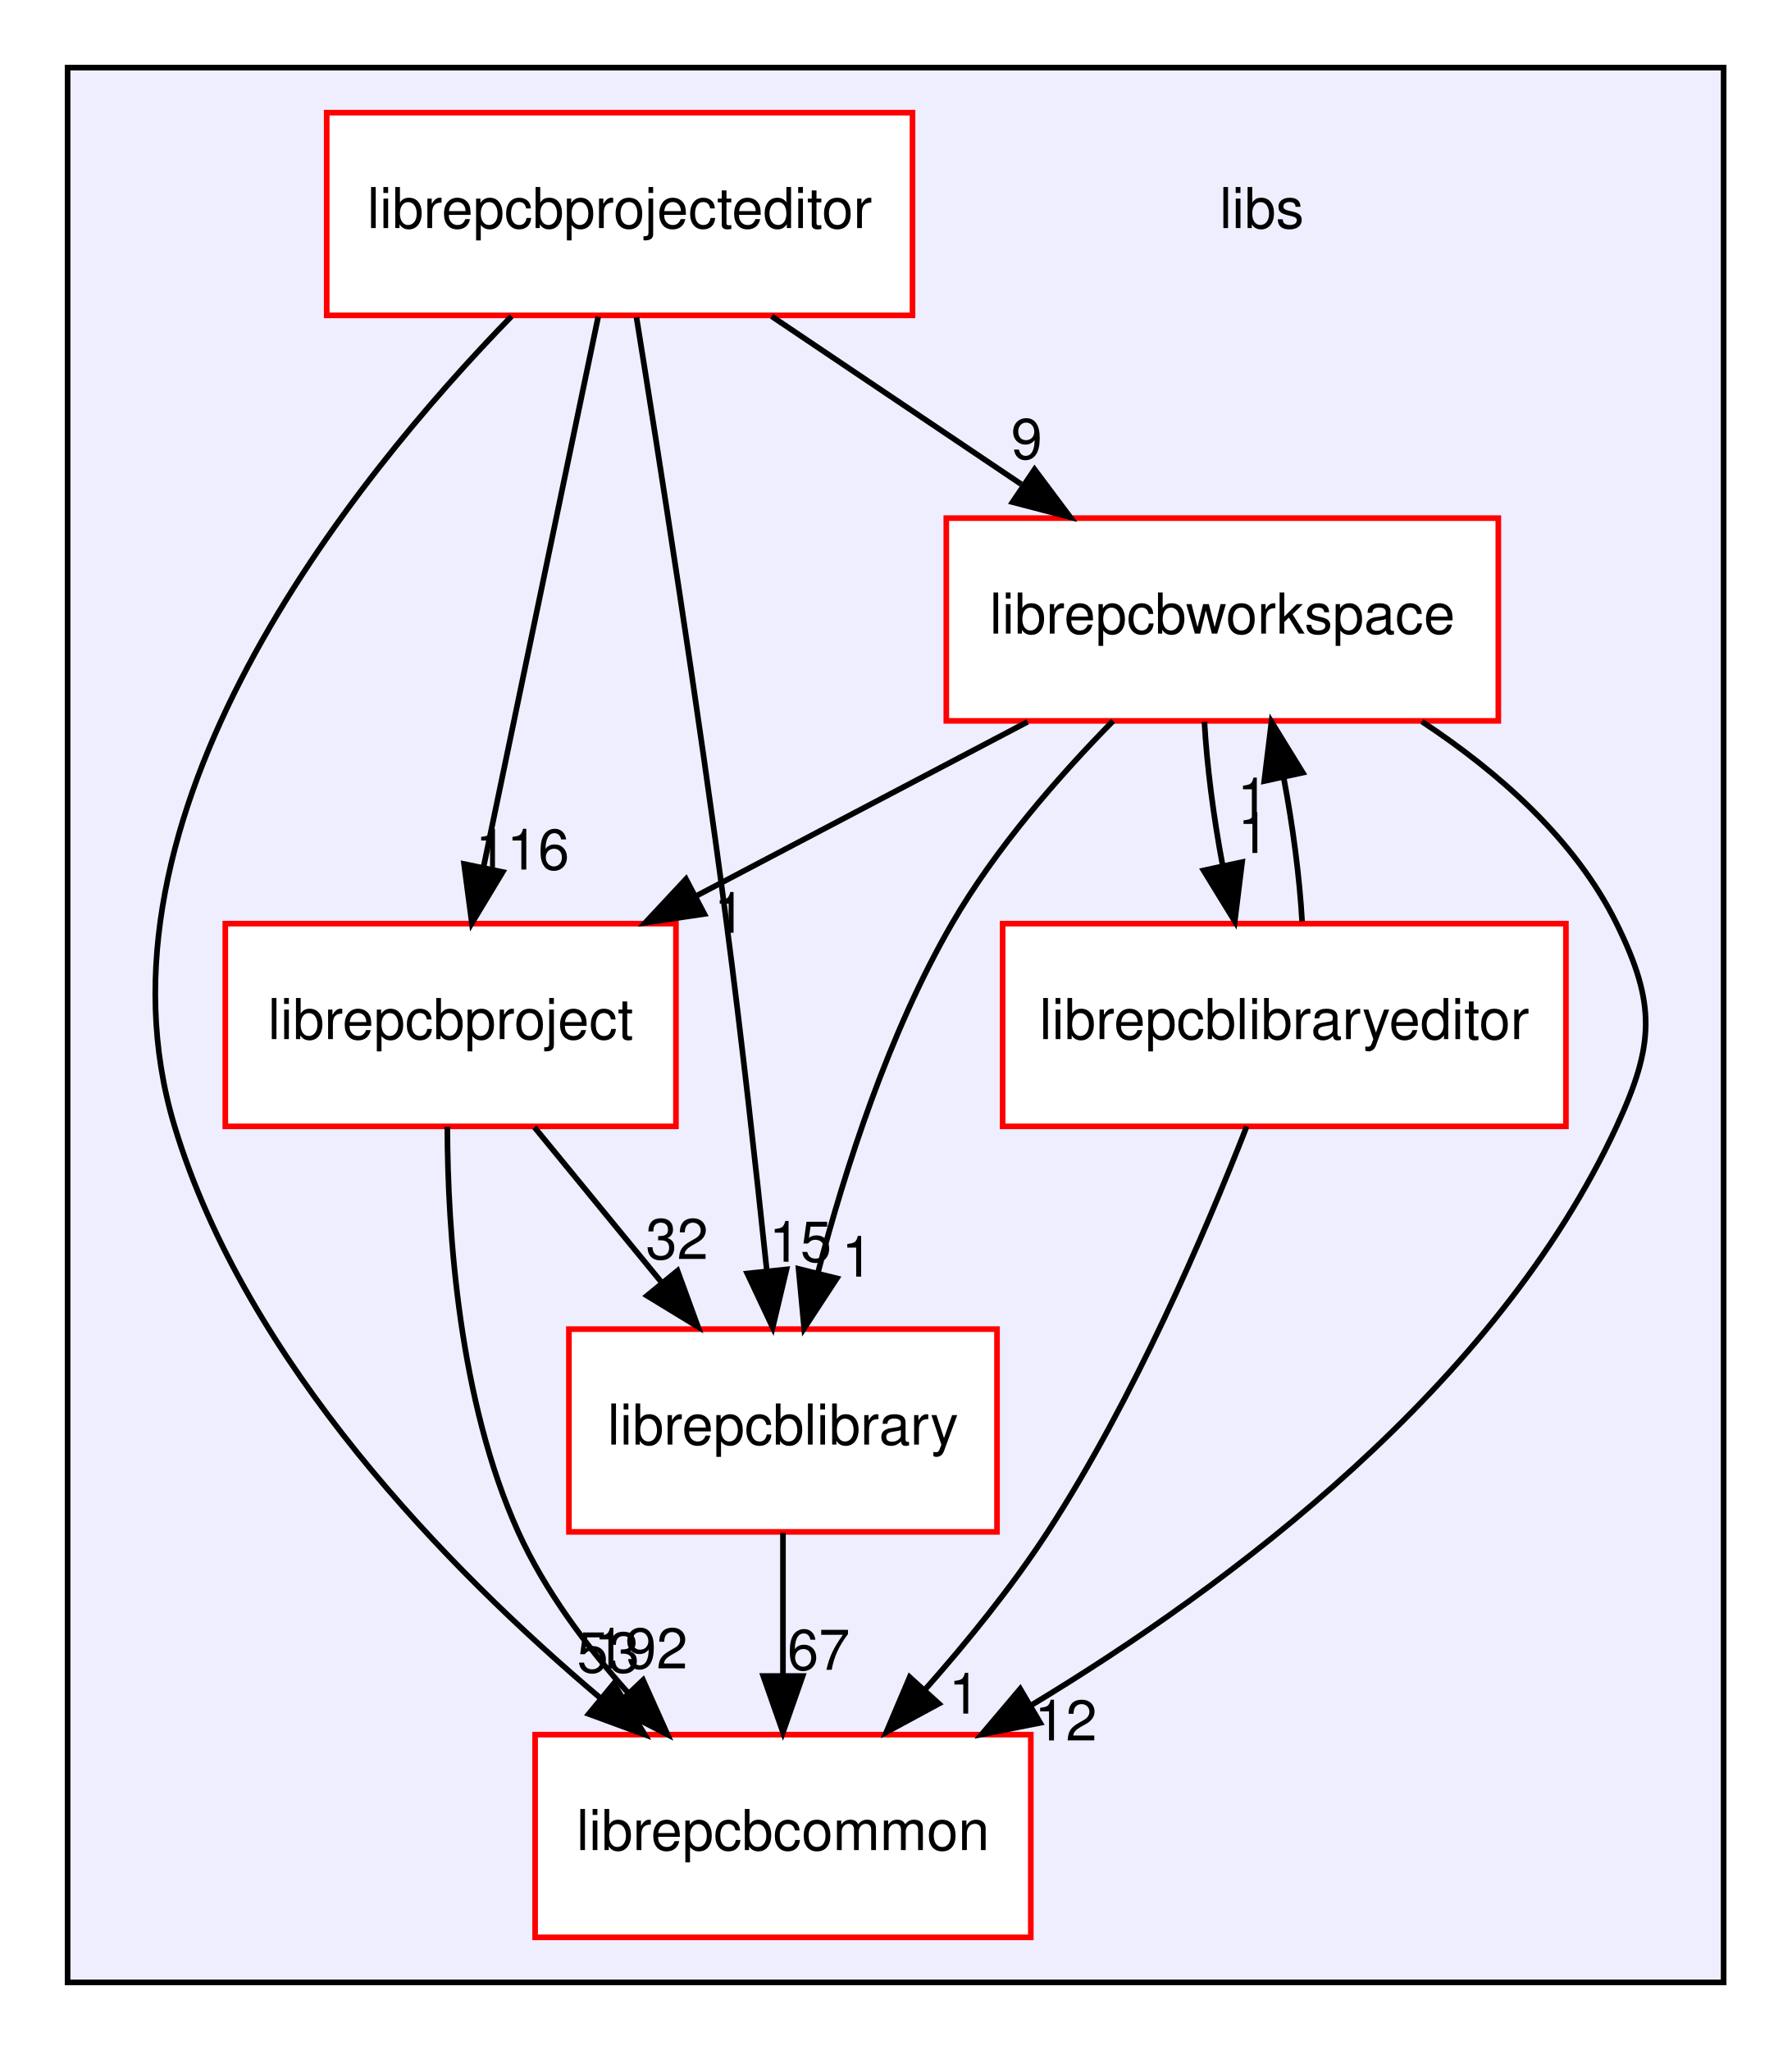
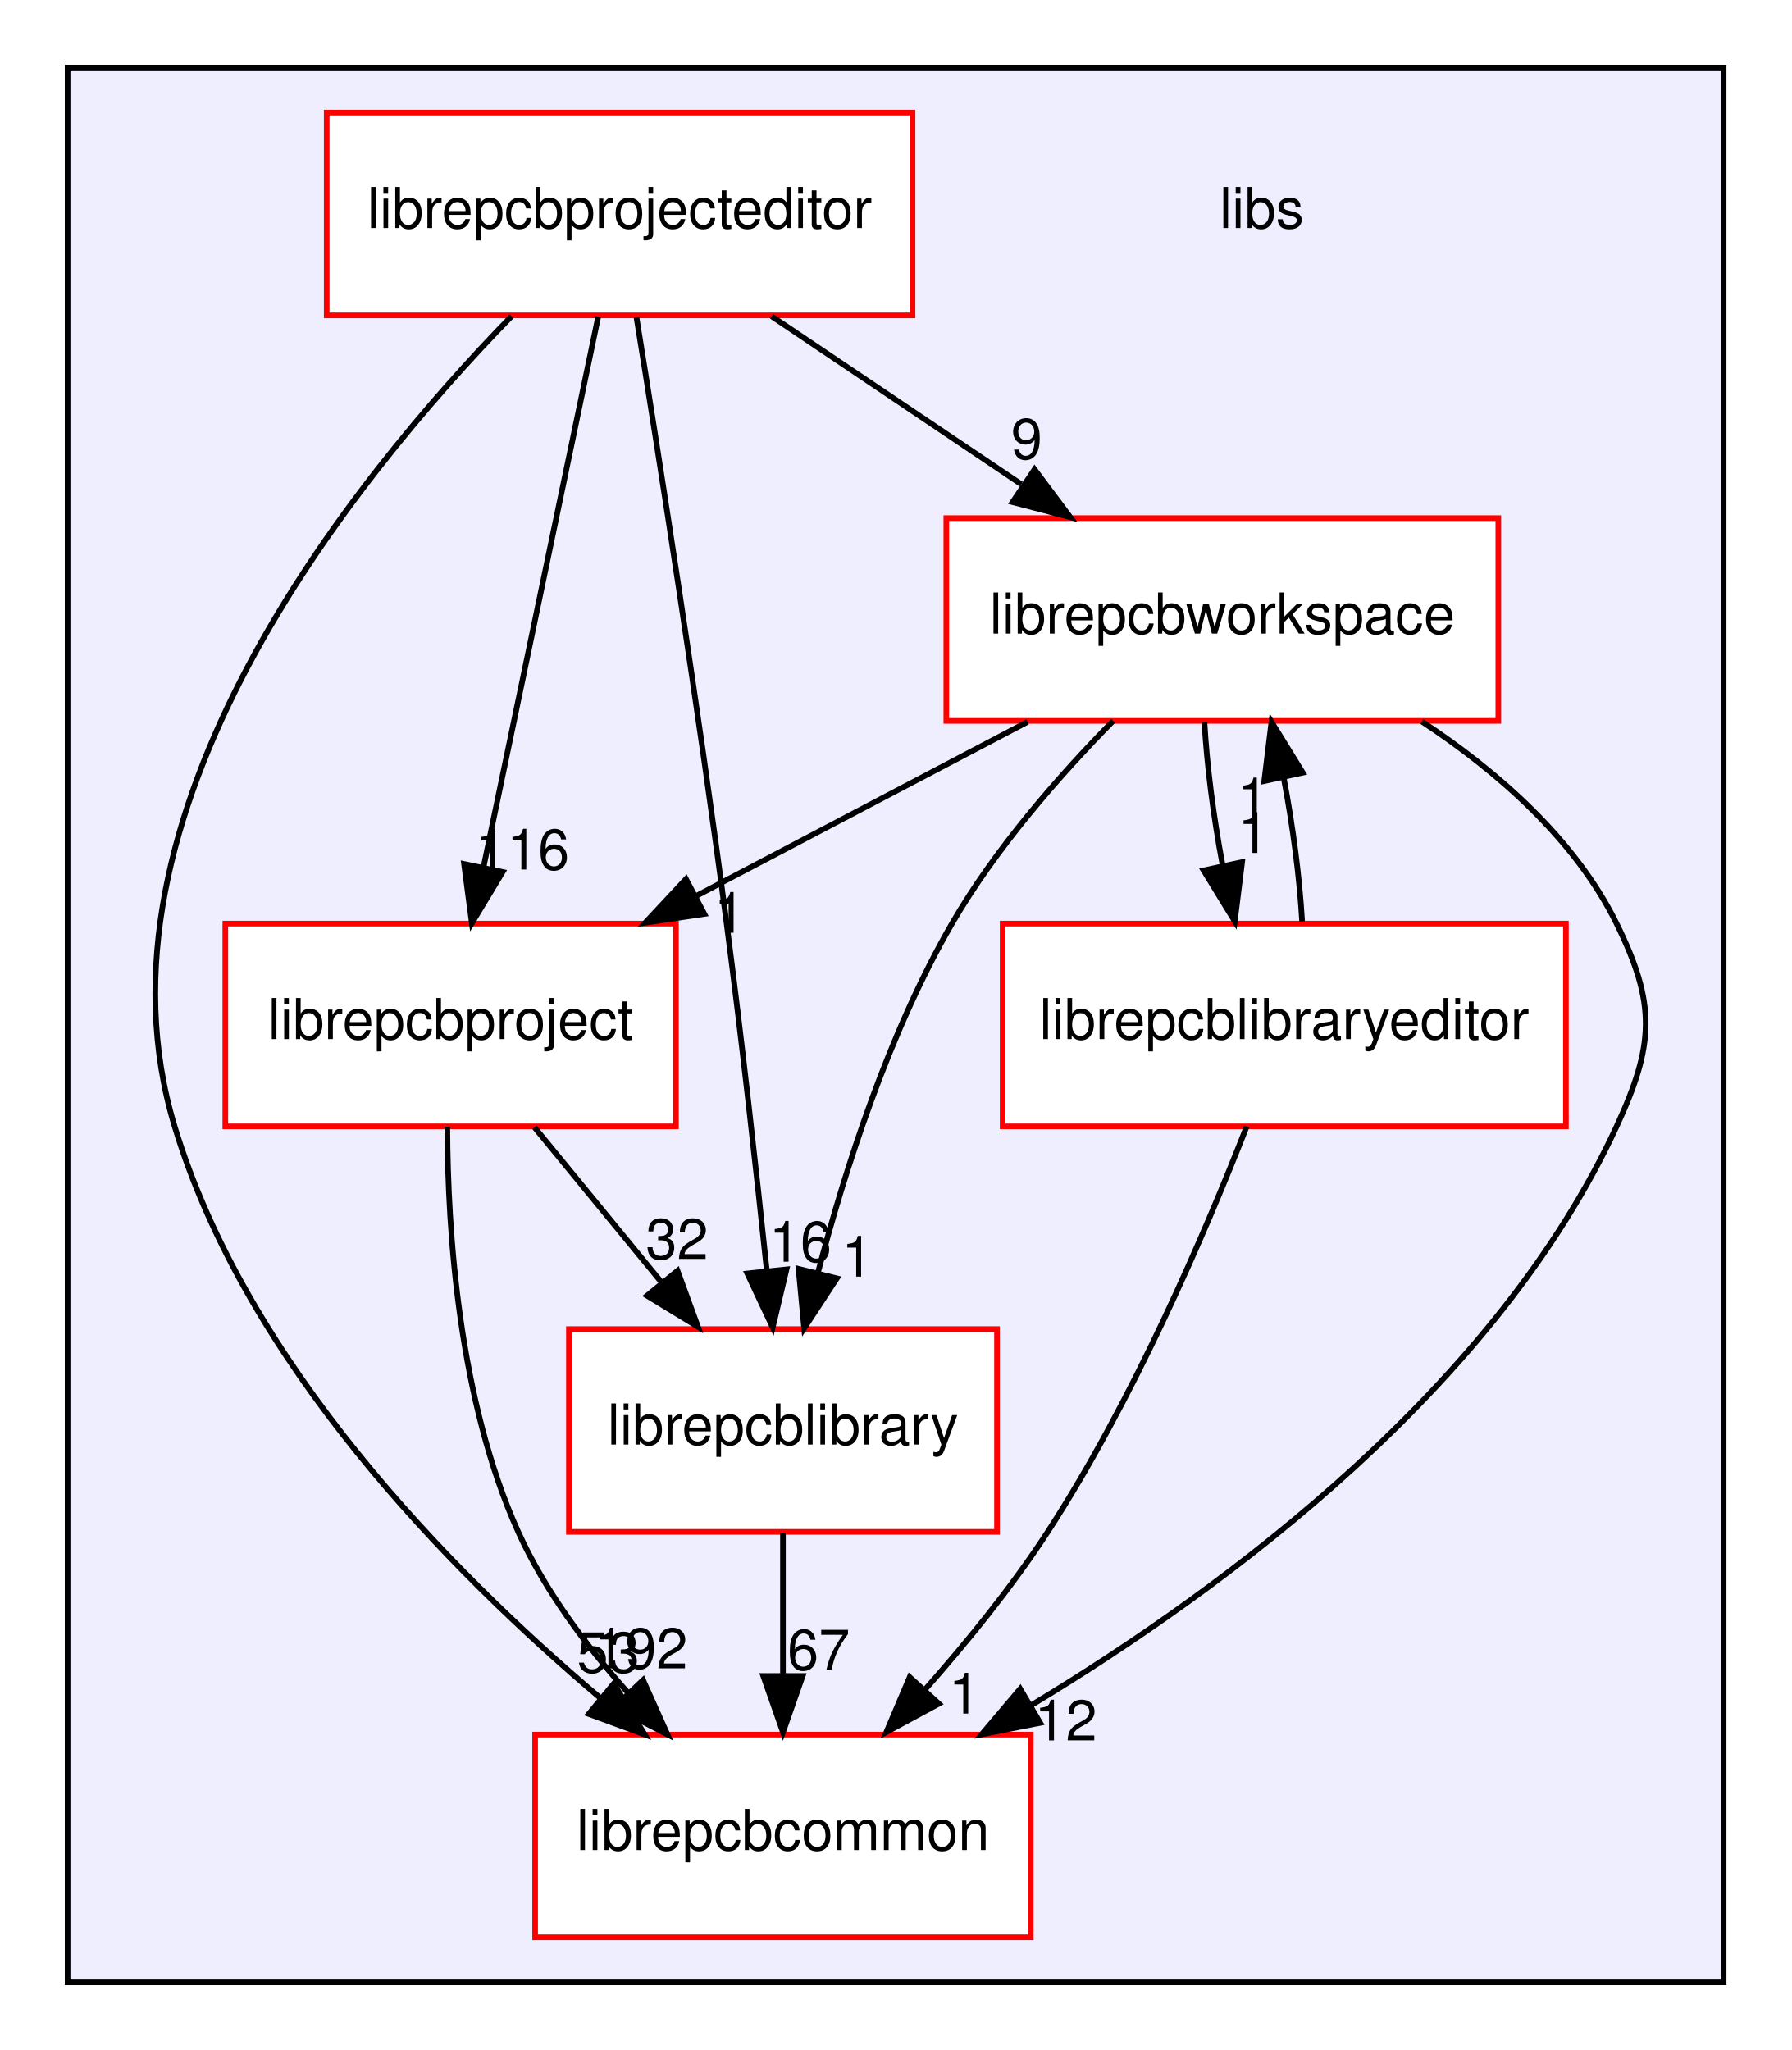
<svg xmlns="http://www.w3.org/2000/svg" xmlns:xlink="http://www.w3.org/1999/xlink" width="318pt" height="364pt" viewBox="0.00 0.00 318.00 364.00">
  <g id="graph1" class="graph" transform="scale(1 1) rotate(0) translate(4 360)">
    <polygon fill="white" stroke="white" points="-4,5 -4,-360 315,-360 315,5 -4,5" />
    <g id="graph2" class="cluster">
      <a xlink:href="dir_6719ab1f1f7655efc2fa43f7eb574fd1.html" target="_top">
        <polygon fill="#eeeeff" stroke="black" points="8,-8 8,-348 302,-348 302,-8 8,-8" />
      </a>
    </g>
    <g id="node2" class="node">
      <text text-anchor="middle" x="220" y="-319.5" font-family="Helvetica,sans-Serif" font-size="10.00">libs</text>
    </g>
    <g id="node3" class="node">
      <a xlink:href="dir_2093dc0e773f0ae75a86b05835aba5e8.html" target="_top" xlink:title="librepcbcommon">
        <polygon fill="white" stroke="red" points="179,-52 91,-52 91,-16 179,-16 179,-52" />
        <text text-anchor="middle" x="135" y="-31.5" font-family="Helvetica,sans-Serif" font-size="10.00">librepcbcommon</text>
      </a>
    </g>
    <g id="node4" class="node">
      <a xlink:href="dir_55c01538f0a6d4fce22a43840cf48722.html" target="_top" xlink:title="librepcblibrary">
        <polygon fill="white" stroke="red" points="173,-124 97,-124 97,-88 173,-88 173,-124" />
        <text text-anchor="middle" x="135" y="-103.5" font-family="Helvetica,sans-Serif" font-size="10.00">librepcblibrary</text>
      </a>
    </g>
    <g id="edge7" class="edge">
      <path fill="none" stroke="black" d="M135,-87.831C135,-80.131 135,-70.974 135,-62.417" />
      <polygon fill="black" stroke="black" points="138.5,-62.413 135,-52.413 131.5,-62.413 138.5,-62.413" />
      <a xlink:href="dir_000014_000006.html" target="_top" xlink:title="67">
        <text text-anchor="middle" x="141.339" y="-63.508" font-family="Helvetica,sans-Serif" font-size="10.00">67</text>
      </a>
    </g>
    <g id="node5" class="node">
      <a xlink:href="dir_b4a8ee36730f19b279d17288825dae3c.html" target="_top" xlink:title="librepcblibraryeditor">
        <polygon fill="white" stroke="red" points="274,-196 174,-196 174,-160 274,-160 274,-196" />
        <text text-anchor="middle" x="224" y="-175.5" font-family="Helvetica,sans-Serif" font-size="10.00">librepcblibraryeditor</text>
      </a>
    </g>
    <g id="edge27" class="edge">
      <path fill="none" stroke="black" d="M217.328,-159.981C209.999,-141.24 197.224,-111.42 182,-88 175.673,-78.267 167.706,-68.447 160.138,-59.9" />
      <polygon fill="black" stroke="black" points="162.677,-57.49 153.358,-52.447 157.498,-62.2 162.677,-57.49" />
      <a xlink:href="dir_000024_000006.html" target="_top" xlink:title="1">
        <text text-anchor="middle" x="167.196" y="-55.738" font-family="Helvetica,sans-Serif" font-size="10.00">1</text>
      </a>
    </g>
    <g id="node8" class="node">
      <a xlink:href="dir_54de9d902354a0845f7f0690122ba168.html" target="_top" xlink:title="librepcbworkspace">
        <polygon fill="white" stroke="red" points="262,-268 164,-268 164,-232 262,-232 262,-268" />
        <text text-anchor="middle" x="213" y="-247.5" font-family="Helvetica,sans-Serif" font-size="10.00">librepcbworkspace</text>
      </a>
    </g>
    <g id="edge25" class="edge">
      <path fill="none" stroke="black" d="M227.163,-196.413C226.721,-204.144 225.53,-213.31 223.905,-221.854" />
      <polygon fill="black" stroke="black" points="220.441,-221.315 221.728,-231.831 227.28,-222.807 220.441,-221.315" />
      <a xlink:href="dir_000024_000054.html" target="_top" xlink:title="1">
        <text text-anchor="middle" x="218.433" y="-214.698" font-family="Helvetica,sans-Serif" font-size="10.00">1</text>
      </a>
    </g>
    <g id="node6" class="node">
      <a xlink:href="dir_c16b2c78bfcfda89e8740b01cde8ab67.html" target="_top" xlink:title="librepcbproject">
        <polygon fill="white" stroke="red" points="116,-196 36,-196 36,-160 116,-160 116,-196" />
        <text text-anchor="middle" x="76" y="-175.5" font-family="Helvetica,sans-Serif" font-size="10.00">librepcbproject</text>
      </a>
    </g>
    <g id="edge5" class="edge">
      <path fill="none" stroke="black" d="M75.413,-159.921C75.473,-141.131 77.485,-111.271 88,-88 92.702,-77.594 100.082,-67.702 107.613,-59.295" />
      <polygon fill="black" stroke="black" points="110.167,-61.689 114.499,-52.02 105.083,-56.877 110.167,-61.689" />
      <a xlink:href="dir_000027_000006.html" target="_top" xlink:title="192">
        <text text-anchor="middle" x="109.758" y="-63.751" font-family="Helvetica,sans-Serif" font-size="10.00">192</text>
      </a>
    </g>
    <g id="edge3" class="edge">
      <path fill="none" stroke="black" d="M90.888,-159.831C97.753,-151.454 106.03,-141.353 113.551,-132.175" />
      <polygon fill="black" stroke="black" points="116.28,-134.366 119.911,-124.413 110.866,-129.93 116.28,-134.366" />
      <a xlink:href="dir_000027_000014.html" target="_top" xlink:title="32">
        <text text-anchor="middle" x="116.198" y="-136.446" font-family="Helvetica,sans-Serif" font-size="10.00">32</text>
      </a>
    </g>
    <g id="node7" class="node">
      <a xlink:href="dir_c9cfeac3c53dca536daac88123922f35.html" target="_top" xlink:title="librepcbprojecteditor">
        <polygon fill="white" stroke="red" points="158,-340 54,-340 54,-304 158,-304 158,-340" />
        <text text-anchor="middle" x="106" y="-319.5" font-family="Helvetica,sans-Serif" font-size="10.00">librepcbprojecteditor</text>
      </a>
    </g>
    <g id="edge23" class="edge">
      <path fill="none" stroke="black" d="M86.809,-303.841C58.426,-274.686 10.316,-215.105 27,-160 39.711,-118.017 75.503,-81.405 102.425,-58.624" />
      <polygon fill="black" stroke="black" points="104.966,-61.066 110.461,-52.008 100.516,-55.663 104.966,-61.066" />
      <a xlink:href="dir_000045_000006.html" target="_top" xlink:title="53">
        <text text-anchor="middle" x="103.996" y="-63.043" font-family="Helvetica,sans-Serif" font-size="10.00">53</text>
      </a>
    </g>
    <g id="edge19" class="edge">
      <path fill="none" stroke="black" d="M108.994,-303.669C112.941,-279.171 119.975,-234.387 125,-196 127.687,-175.475 130.255,-152.254 132.116,-134.541" />
      <polygon fill="black" stroke="black" points="135.628,-134.604 133.178,-124.297 128.666,-133.882 135.628,-134.604" />
-       <a xlink:href="dir_000045_000014.html" target="_top" xlink:title="15">
-         <text text-anchor="middle" x="138.082" y="-135.973" font-family="Helvetica,sans-Serif" font-size="10.00">15</text>
+       <a xlink:href="dir_000045_000014.html" target="_top" xlink:title="16">
+         <text text-anchor="middle" x="138.082" y="-135.973" font-family="Helvetica,sans-Serif" font-size="10.00">16</text>
      </a>
    </g>
    <g id="edge17" class="edge">
      <path fill="none" stroke="black" d="M102.2,-303.762C97.061,-279.093 87.846,-234.86 81.828,-205.973" />
      <polygon fill="black" stroke="black" points="85.235,-205.166 79.769,-196.09 78.382,-206.593 85.235,-205.166" />
      <a xlink:href="dir_000045_000027.html" target="_top" xlink:title="116">
        <text text-anchor="middle" x="88.747" y="-205.606" font-family="Helvetica,sans-Serif" font-size="10.00">116</text>
      </a>
    </g>
    <g id="edge21" class="edge">
      <path fill="none" stroke="black" d="M133.001,-303.831C146.433,-294.793 162.847,-283.748 177.304,-274.02" />
      <polygon fill="black" stroke="black" points="179.665,-276.649 186.008,-268.163 175.757,-270.842 179.665,-276.649" />
      <a xlink:href="dir_000045_000054.html" target="_top" xlink:title="9">
        <text text-anchor="middle" x="178.268" y="-278.512" font-family="Helvetica,sans-Serif" font-size="10.00">9</text>
      </a>
    </g>
    <g id="edge13" class="edge">
      <path fill="none" stroke="black" d="M248.435,-231.884C261.834,-223.033 275.62,-211.014 283,-196 290.058,-181.641 289.71,-174.525 283,-160 261.735,-113.968 214.442,-78.563 179.003,-57.169" />
      <polygon fill="black" stroke="black" points="180.666,-54.087 170.272,-52.035 177.117,-60.121 180.666,-54.087" />
      <a xlink:href="dir_000054_000006.html" target="_top" xlink:title="12">
        <text text-anchor="middle" x="185.204" y="-50.962" font-family="Helvetica,sans-Serif" font-size="10.00">12</text>
      </a>
    </g>
    <g id="edge11" class="edge">
      <path fill="none" stroke="black" d="M193.609,-231.992C183.92,-222.133 172.659,-209.248 165,-196 153.784,-176.6 146.016,-152.4 141.199,-133.982" />
      <polygon fill="black" stroke="black" points="144.565,-133.013 138.762,-124.149 137.771,-134.697 144.565,-133.013" />
      <a xlink:href="dir_000054_000014.html" target="_top" xlink:title="1">
        <text text-anchor="middle" x="148.186" y="-133.319" font-family="Helvetica,sans-Serif" font-size="10.00">1</text>
      </a>
    </g>
    <g id="edge15" class="edge">
      <path fill="none" stroke="black" d="M209.823,-231.831C210.249,-224.131 211.427,-214.974 213.043,-206.417" />
      <polygon fill="black" stroke="black" points="216.514,-206.928 215.211,-196.413 209.673,-205.445 216.514,-206.928" />
      <a xlink:href="dir_000054_000024.html" target="_top" xlink:title="1">
        <text text-anchor="middle" x="218.528" y="-208.542" font-family="Helvetica,sans-Serif" font-size="10.00">1</text>
      </a>
    </g>
    <g id="edge9" class="edge">
      <path fill="none" stroke="black" d="M178.429,-231.831C160.581,-222.452 138.623,-210.911 119.62,-200.924" />
      <polygon fill="black" stroke="black" points="121.04,-197.717 110.56,-196.163 117.784,-203.913 121.04,-197.717" />
      <a xlink:href="dir_000054_000027.html" target="_top" xlink:title="1">
        <text text-anchor="middle" x="125.543" y="-194.376" font-family="Helvetica,sans-Serif" font-size="10.00">1</text>
      </a>
    </g>
  </g>
</svg>
